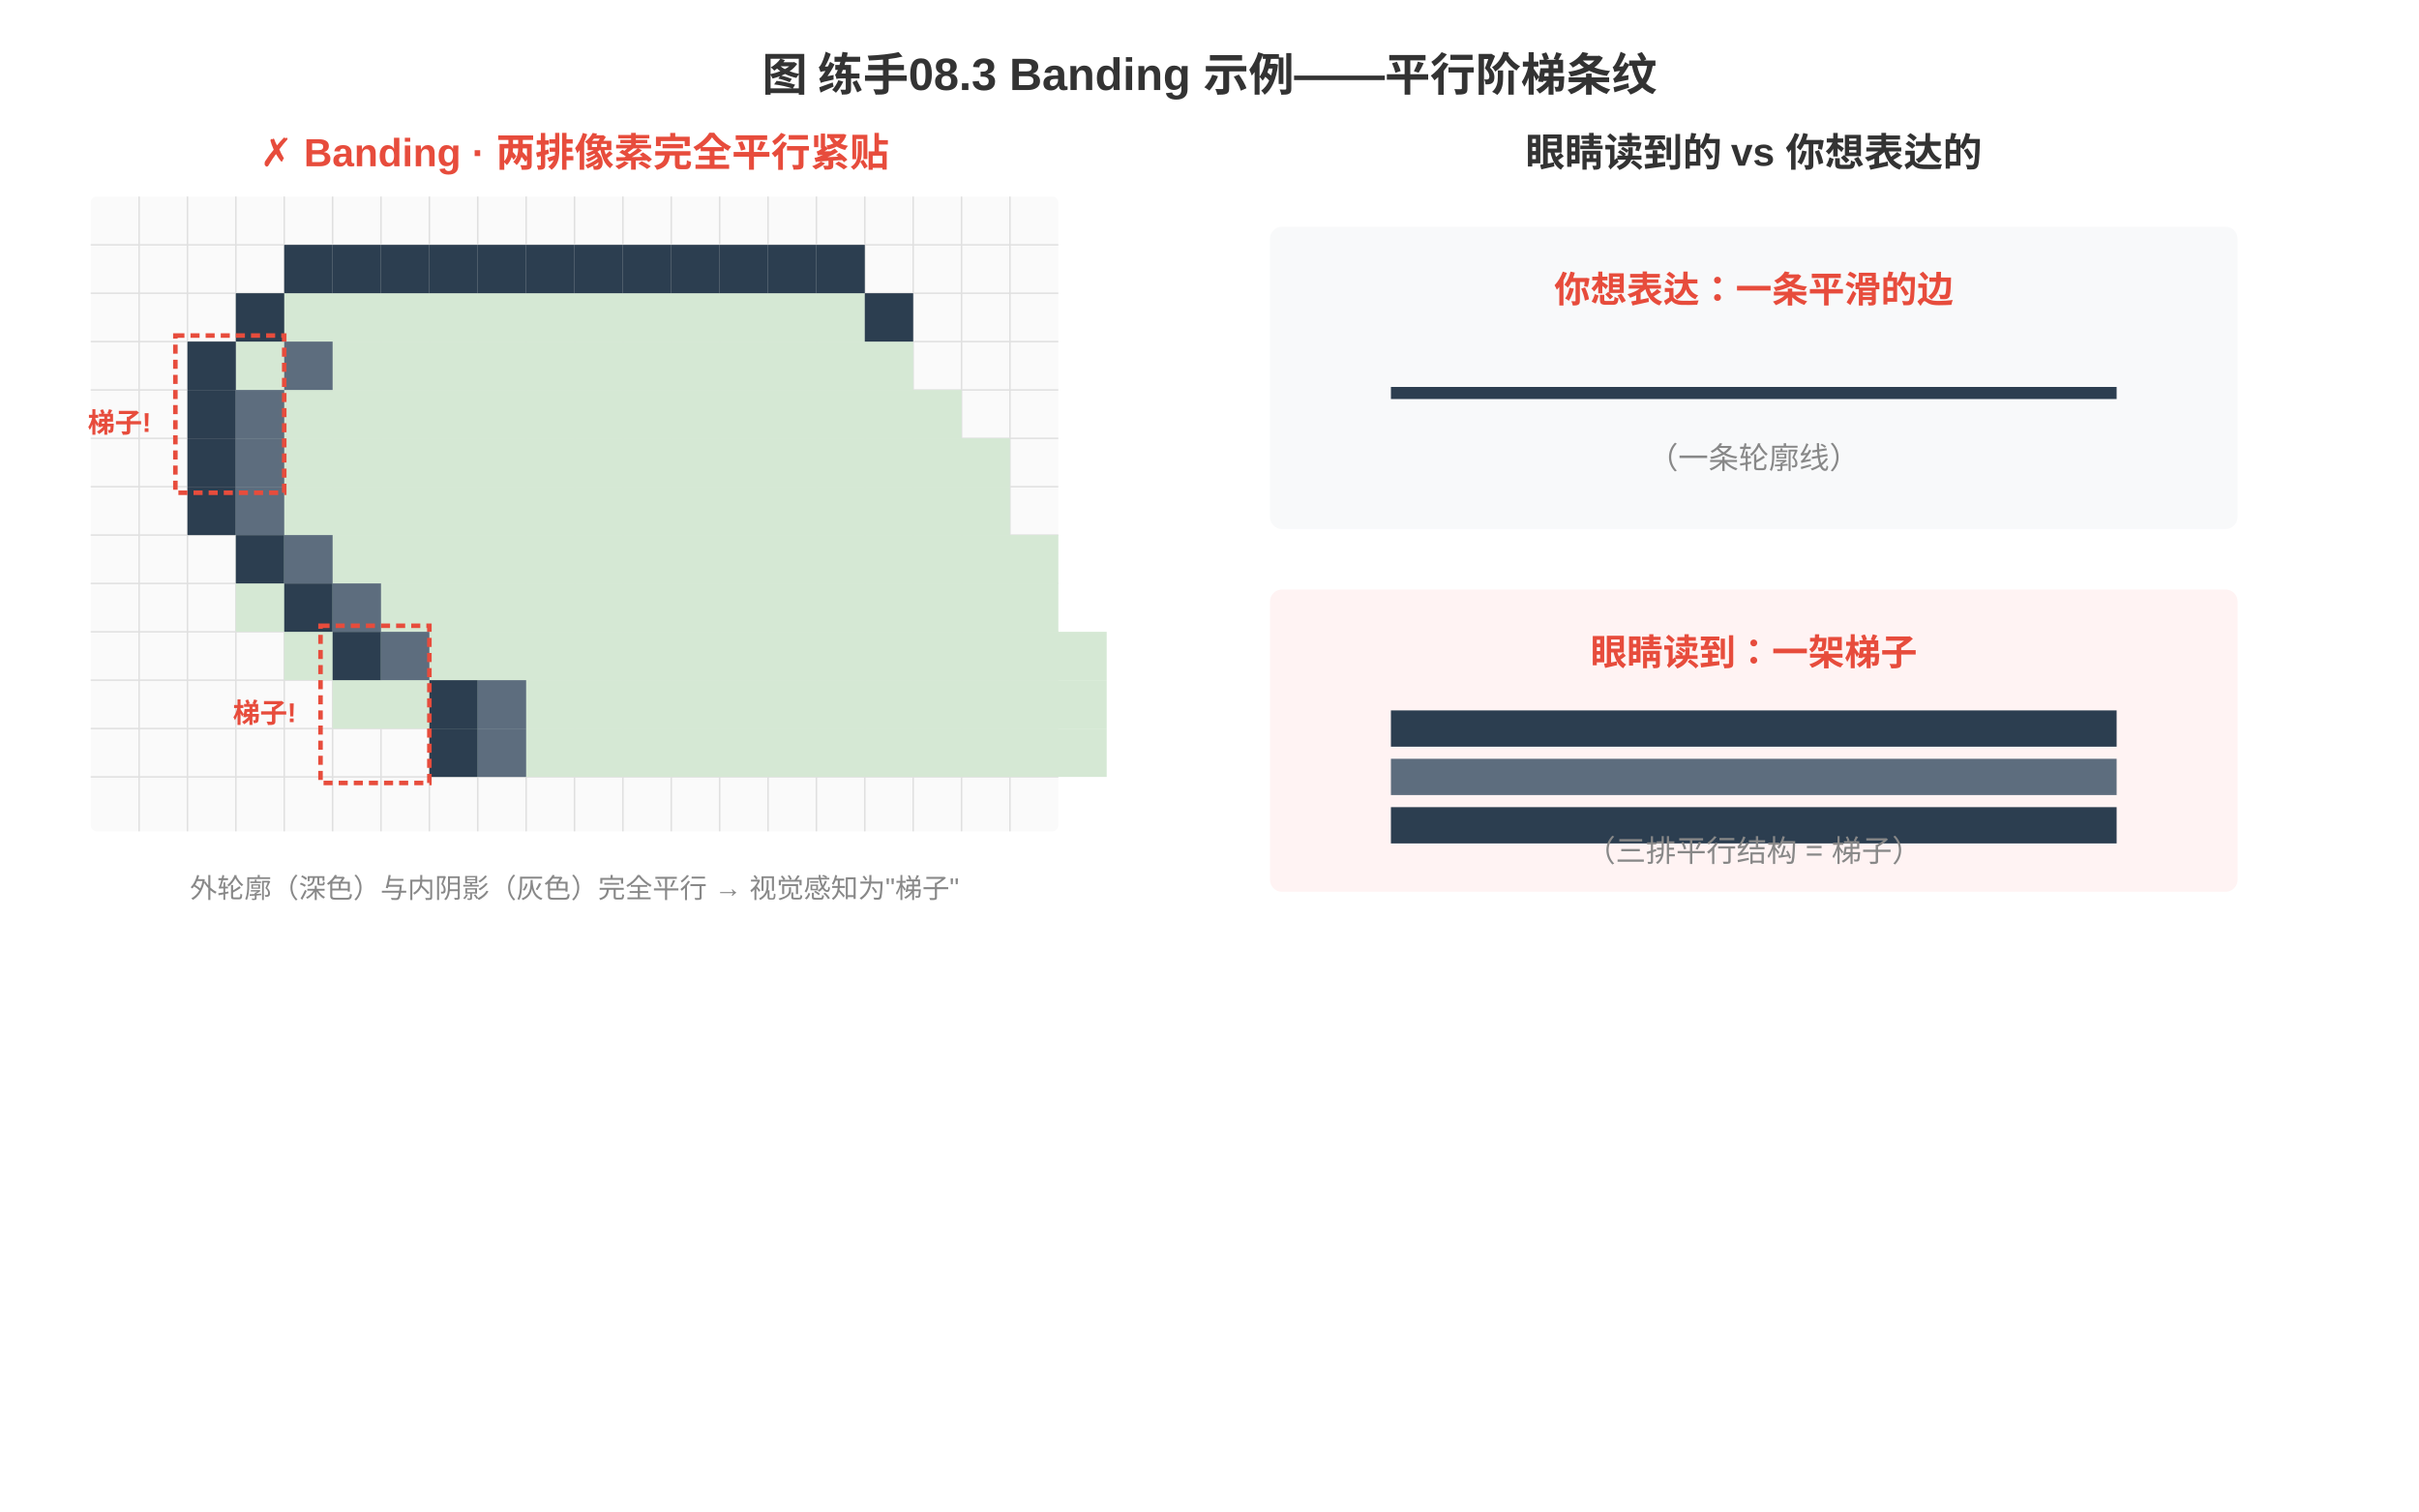
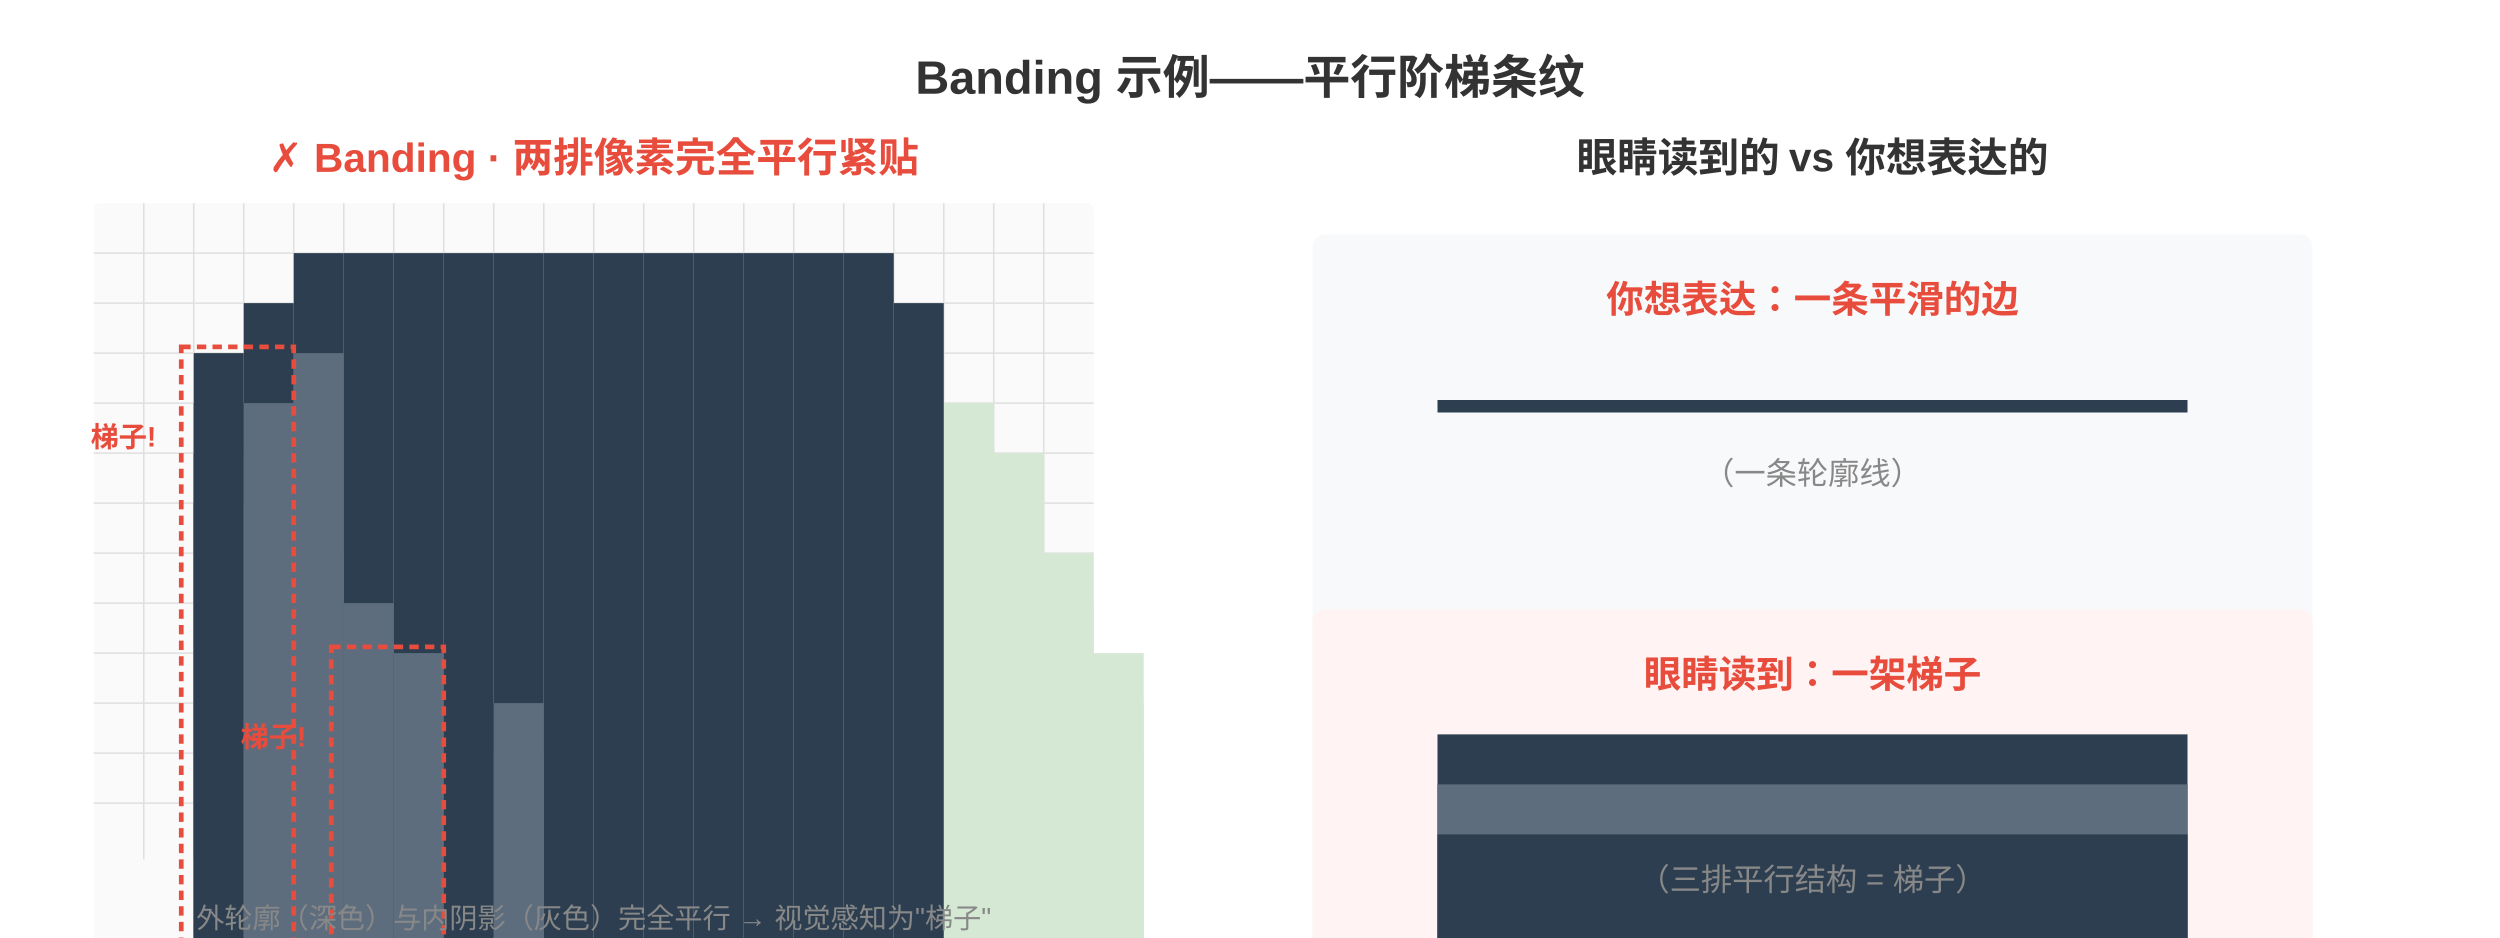
- <svg xmlns="http://www.w3.org/2000/svg" viewBox="0 0 800 500" width="800" height="500">
+ <svg xmlns="http://www.w3.org/2000/svg" viewBox="0 0 800 300" width="800" height="300">
  <style>
    text { font-family: 'PingFang SC','Microsoft YaHei',Arial,sans-serif; }
    .title { font-size: 15px; font-weight: bold; fill: #333; }
    .cell-bg { fill: #fafafa; }
    .cell-line { stroke: #e0e0e0; stroke-width: 0.5; }
    .fill-light { fill: #D5E8D4; }
    .outline-dark { fill: #2C3E50; }
    .inner-shadow { fill: #5D6D7E; }
    .banding-box { fill: none; stroke: #E74C3C; stroke-width: 1.5; stroke-dasharray: 3,2; }
    .step-label { font-size: 9px; fill: #888; }
  </style>
-   <text x="400" y="30" class="title" text-anchor="middle">图 练手08.3 Banding 示例——平行阶梯条纹</text>
+   <text x="400" y="30" class="title" text-anchor="middle">Banding 示例——平行阶梯条纹</text>
  <g transform="translate(30, 55)">
    <text x="160" y="0" style="font-size:13px;font-weight:bold;fill:#E74C3C;text-anchor:middle;">✗ Banding · 两排像素完全平行紧贴</text>
-     <rect x="0" y="10" width="320" height="210" class="cell-bg" rx="2" />
+     <rect x="0" y="10" width="320" height="300" class="cell-bg" rx="2" />
    <g class="cell-line">
      <line x1="16" y1="10" x2="16" y2="220" />
      <line x1="32" y1="10" x2="32" y2="220" />
      <line x1="48" y1="10" x2="48" y2="220" />
      <line x1="64" y1="10" x2="64" y2="220" />
      <line x1="80" y1="10" x2="80" y2="220" />
      <line x1="96" y1="10" x2="96" y2="220" />
      <line x1="112" y1="10" x2="112" y2="220" />
      <line x1="128" y1="10" x2="128" y2="220" />
      <line x1="144" y1="10" x2="144" y2="220" />
      <line x1="160" y1="10" x2="160" y2="220" />
      <line x1="176" y1="10" x2="176" y2="220" />
      <line x1="192" y1="10" x2="192" y2="220" />
      <line x1="208" y1="10" x2="208" y2="220" />
      <line x1="224" y1="10" x2="224" y2="220" />
      <line x1="240" y1="10" x2="240" y2="220" />
      <line x1="256" y1="10" x2="256" y2="220" />
      <line x1="272" y1="10" x2="272" y2="220" />
      <line x1="288" y1="10" x2="288" y2="220" />
      <line x1="304" y1="10" x2="304" y2="220" />
      <line x1="0" y1="26" x2="320" y2="26" />
      <line x1="0" y1="42" x2="320" y2="42" />
      <line x1="0" y1="58" x2="320" y2="58" />
      <line x1="0" y1="74" x2="320" y2="74" />
      <line x1="0" y1="90" x2="320" y2="90" />
      <line x1="0" y1="106" x2="320" y2="106" />
      <line x1="0" y1="122" x2="320" y2="122" />
      <line x1="0" y1="138" x2="320" y2="138" />
      <line x1="0" y1="154" x2="320" y2="154" />
      <line x1="0" y1="170" x2="320" y2="170" />
      <line x1="0" y1="186" x2="320" y2="186" />
      <line x1="0" y1="202" x2="320" y2="202" />
    </g>
    <g class="fill-light">
-       <rect x="48" y="42" width="208" height="16" />
-       <rect x="48" y="58" width="224" height="16" />
-       <rect x="48" y="74" width="240" height="16" />
-       <rect x="48" y="90" width="256" height="16" />
-       <rect x="48" y="106" width="256" height="16" />
-       <rect x="48" y="122" width="272" height="16" />
-       <rect x="48" y="138" width="272" height="16" />
-       <rect x="64" y="154" width="272" height="16" />
-       <rect x="80" y="170" width="256" height="16" />
-       <rect x="112" y="186" width="224" height="16" />
+       <rect x="48" y="42" width="208" height="300" />
+       <rect x="48" y="58" width="224" height="300" />
+       <rect x="48" y="74" width="240" height="300" />
+       <rect x="48" y="90" width="256" height="300" />
+       <rect x="48" y="106" width="256" height="300" />
+       <rect x="48" y="122" width="272" height="300" />
+       <rect x="48" y="138" width="272" height="300" />
+       <rect x="64" y="154" width="272" height="300" />
+       <rect x="80" y="170" width="256" height="300" />
+       <rect x="112" y="186" width="224" height="300" />
    </g>
    <g class="outline-dark">
-       <rect x="48" y="42" width="16" height="16" />
-       <rect x="32" y="58" width="16" height="16" />
-       <rect x="32" y="74" width="16" height="16" />
-       <rect x="32" y="90" width="16" height="16" />
-       <rect x="32" y="106" width="16" height="16" />
-       <rect x="48" y="122" width="16" height="16" />
-       <rect x="64" y="138" width="16" height="16" />
-       <rect x="80" y="154" width="16" height="16" />
-       <rect x="112" y="170" width="16" height="16" />
-       <rect x="112" y="186" width="16" height="16" />
-       <rect x="64" y="26" width="16" height="16" />
-       <rect x="80" y="26" width="16" height="16" />
-       <rect x="96" y="26" width="16" height="16" />
-       <rect x="112" y="26" width="16" height="16" />
-       <rect x="128" y="26" width="16" height="16" />
-       <rect x="144" y="26" width="16" height="16" />
-       <rect x="160" y="26" width="16" height="16" />
-       <rect x="176" y="26" width="16" height="16" />
-       <rect x="192" y="26" width="16" height="16" />
-       <rect x="208" y="26" width="16" height="16" />
-       <rect x="224" y="26" width="16" height="16" />
-       <rect x="240" y="26" width="16" height="16" />
-       <rect x="256" y="42" width="16" height="16" />
+       <rect x="48" y="42" width="16" height="300" />
+       <rect x="32" y="58" width="16" height="300" />
+       <rect x="32" y="74" width="16" height="300" />
+       <rect x="32" y="90" width="16" height="300" />
+       <rect x="32" y="106" width="16" height="300" />
+       <rect x="48" y="122" width="16" height="300" />
+       <rect x="64" y="138" width="16" height="300" />
+       <rect x="80" y="154" width="16" height="300" />
+       <rect x="112" y="170" width="16" height="300" />
+       <rect x="112" y="186" width="16" height="300" />
+       <rect x="64" y="26" width="16" height="300" />
+       <rect x="80" y="26" width="16" height="300" />
+       <rect x="96" y="26" width="16" height="300" />
+       <rect x="112" y="26" width="16" height="300" />
+       <rect x="128" y="26" width="16" height="300" />
+       <rect x="144" y="26" width="16" height="300" />
+       <rect x="160" y="26" width="16" height="300" />
+       <rect x="176" y="26" width="16" height="300" />
+       <rect x="192" y="26" width="16" height="300" />
+       <rect x="208" y="26" width="16" height="300" />
+       <rect x="224" y="26" width="16" height="300" />
+       <rect x="240" y="26" width="16" height="300" />
+       <rect x="256" y="42" width="16" height="300" />
    </g>
    <g class="inner-shadow">
-       <rect x="64" y="58" width="16" height="16" />
-       <rect x="48" y="74" width="16" height="16" />
-       <rect x="48" y="90" width="16" height="16" />
-       <rect x="48" y="106" width="16" height="16" />
-       <rect x="64" y="122" width="16" height="16" />
-       <rect x="80" y="138" width="16" height="16" />
-       <rect x="96" y="154" width="16" height="16" />
-       <rect x="128" y="170" width="16" height="16" />
-       <rect x="128" y="186" width="16" height="16" />
+       <rect x="64" y="58" width="16" height="300" />
+       <rect x="48" y="74" width="16" height="300" />
+       <rect x="48" y="90" width="16" height="300" />
+       <rect x="48" y="106" width="16" height="300" />
+       <rect x="64" y="122" width="16" height="300" />
+       <rect x="80" y="138" width="16" height="300" />
+       <rect x="96" y="154" width="16" height="300" />
+       <rect x="128" y="170" width="16" height="300" />
+       <rect x="128" y="186" width="16" height="300" />
    </g>
-     <rect x="28" y="56" width="36" height="52" class="banding-box" />
+     <rect x="28" y="56" width="36" height="300" class="banding-box" />
    <text x="20" y="88" style="font-size:9px;fill:#E74C3C;font-weight:bold;" text-anchor="end">梯子!</text>
-     <rect x="76" y="152" width="36" height="52" class="banding-box" />
+     <rect x="76" y="152" width="36" height="300" class="banding-box" />
    <text x="68" y="184" style="font-size:9px;fill:#E74C3C;font-weight:bold;" text-anchor="end">梯子!</text>
    <text x="160" y="242" class="step-label" text-anchor="middle">外轮廓（深色）与内阴影（灰色）完全平行 → 视觉感知为"梯子"</text>
  </g>
  <g transform="translate(420, 55)">
    <text x="160" y="0" style="font-size:13px;font-weight:bold;fill:#333;text-anchor:middle;">眼睛读到的 vs 你想表达的</text>
-     <rect x="0" y="20" width="320" height="100" fill="#F8F9FA" rx="4" />
+     <rect x="0" y="20" width="320" height="300" fill="#F8F9FA" rx="4" />
    <text x="160" y="45" style="font-size:12px;font-weight:bold;fill:#E74C3C;text-anchor:middle;">你想表达：一条平滑的边</text>
    <line x1="40" y1="75" x2="280" y2="75" stroke="#2C3E50" stroke-width="4" />
    <text x="160" y="100" style="font-size:10px;fill:#888;text-anchor:middle;">（一条轮廓线）</text>
-     <rect x="0" y="140" width="320" height="100" fill="#FFF3F3" rx="4" />
+     <rect x="0" y="140" width="320" height="300" fill="#FFF3F3" rx="4" />
    <text x="160" y="165" style="font-size:12px;font-weight:bold;fill:#E74C3C;text-anchor:middle;">眼睛读到：一架梯子</text>
    <g transform="translate(40, 180)">
-       <rect x="0" y="0" width="240" height="12" fill="#2C3E50" />
-       <rect x="0" y="16" width="240" height="12" fill="#5D6D7E" />
-       <rect x="0" y="32" width="240" height="12" fill="#2C3E50" />
+       <rect x="0" y="0" width="240" height="300" fill="#2C3E50" />
+       <rect x="0" y="16" width="240" height="300" fill="#5D6D7E" />
+       <rect x="0" y="32" width="240" height="300" fill="#2C3E50" />
    </g>
    <text x="160" y="230" style="font-size:10px;fill:#888;text-anchor:middle;">（三排平行结构 = 梯子）</text>
  </g>
</svg>
